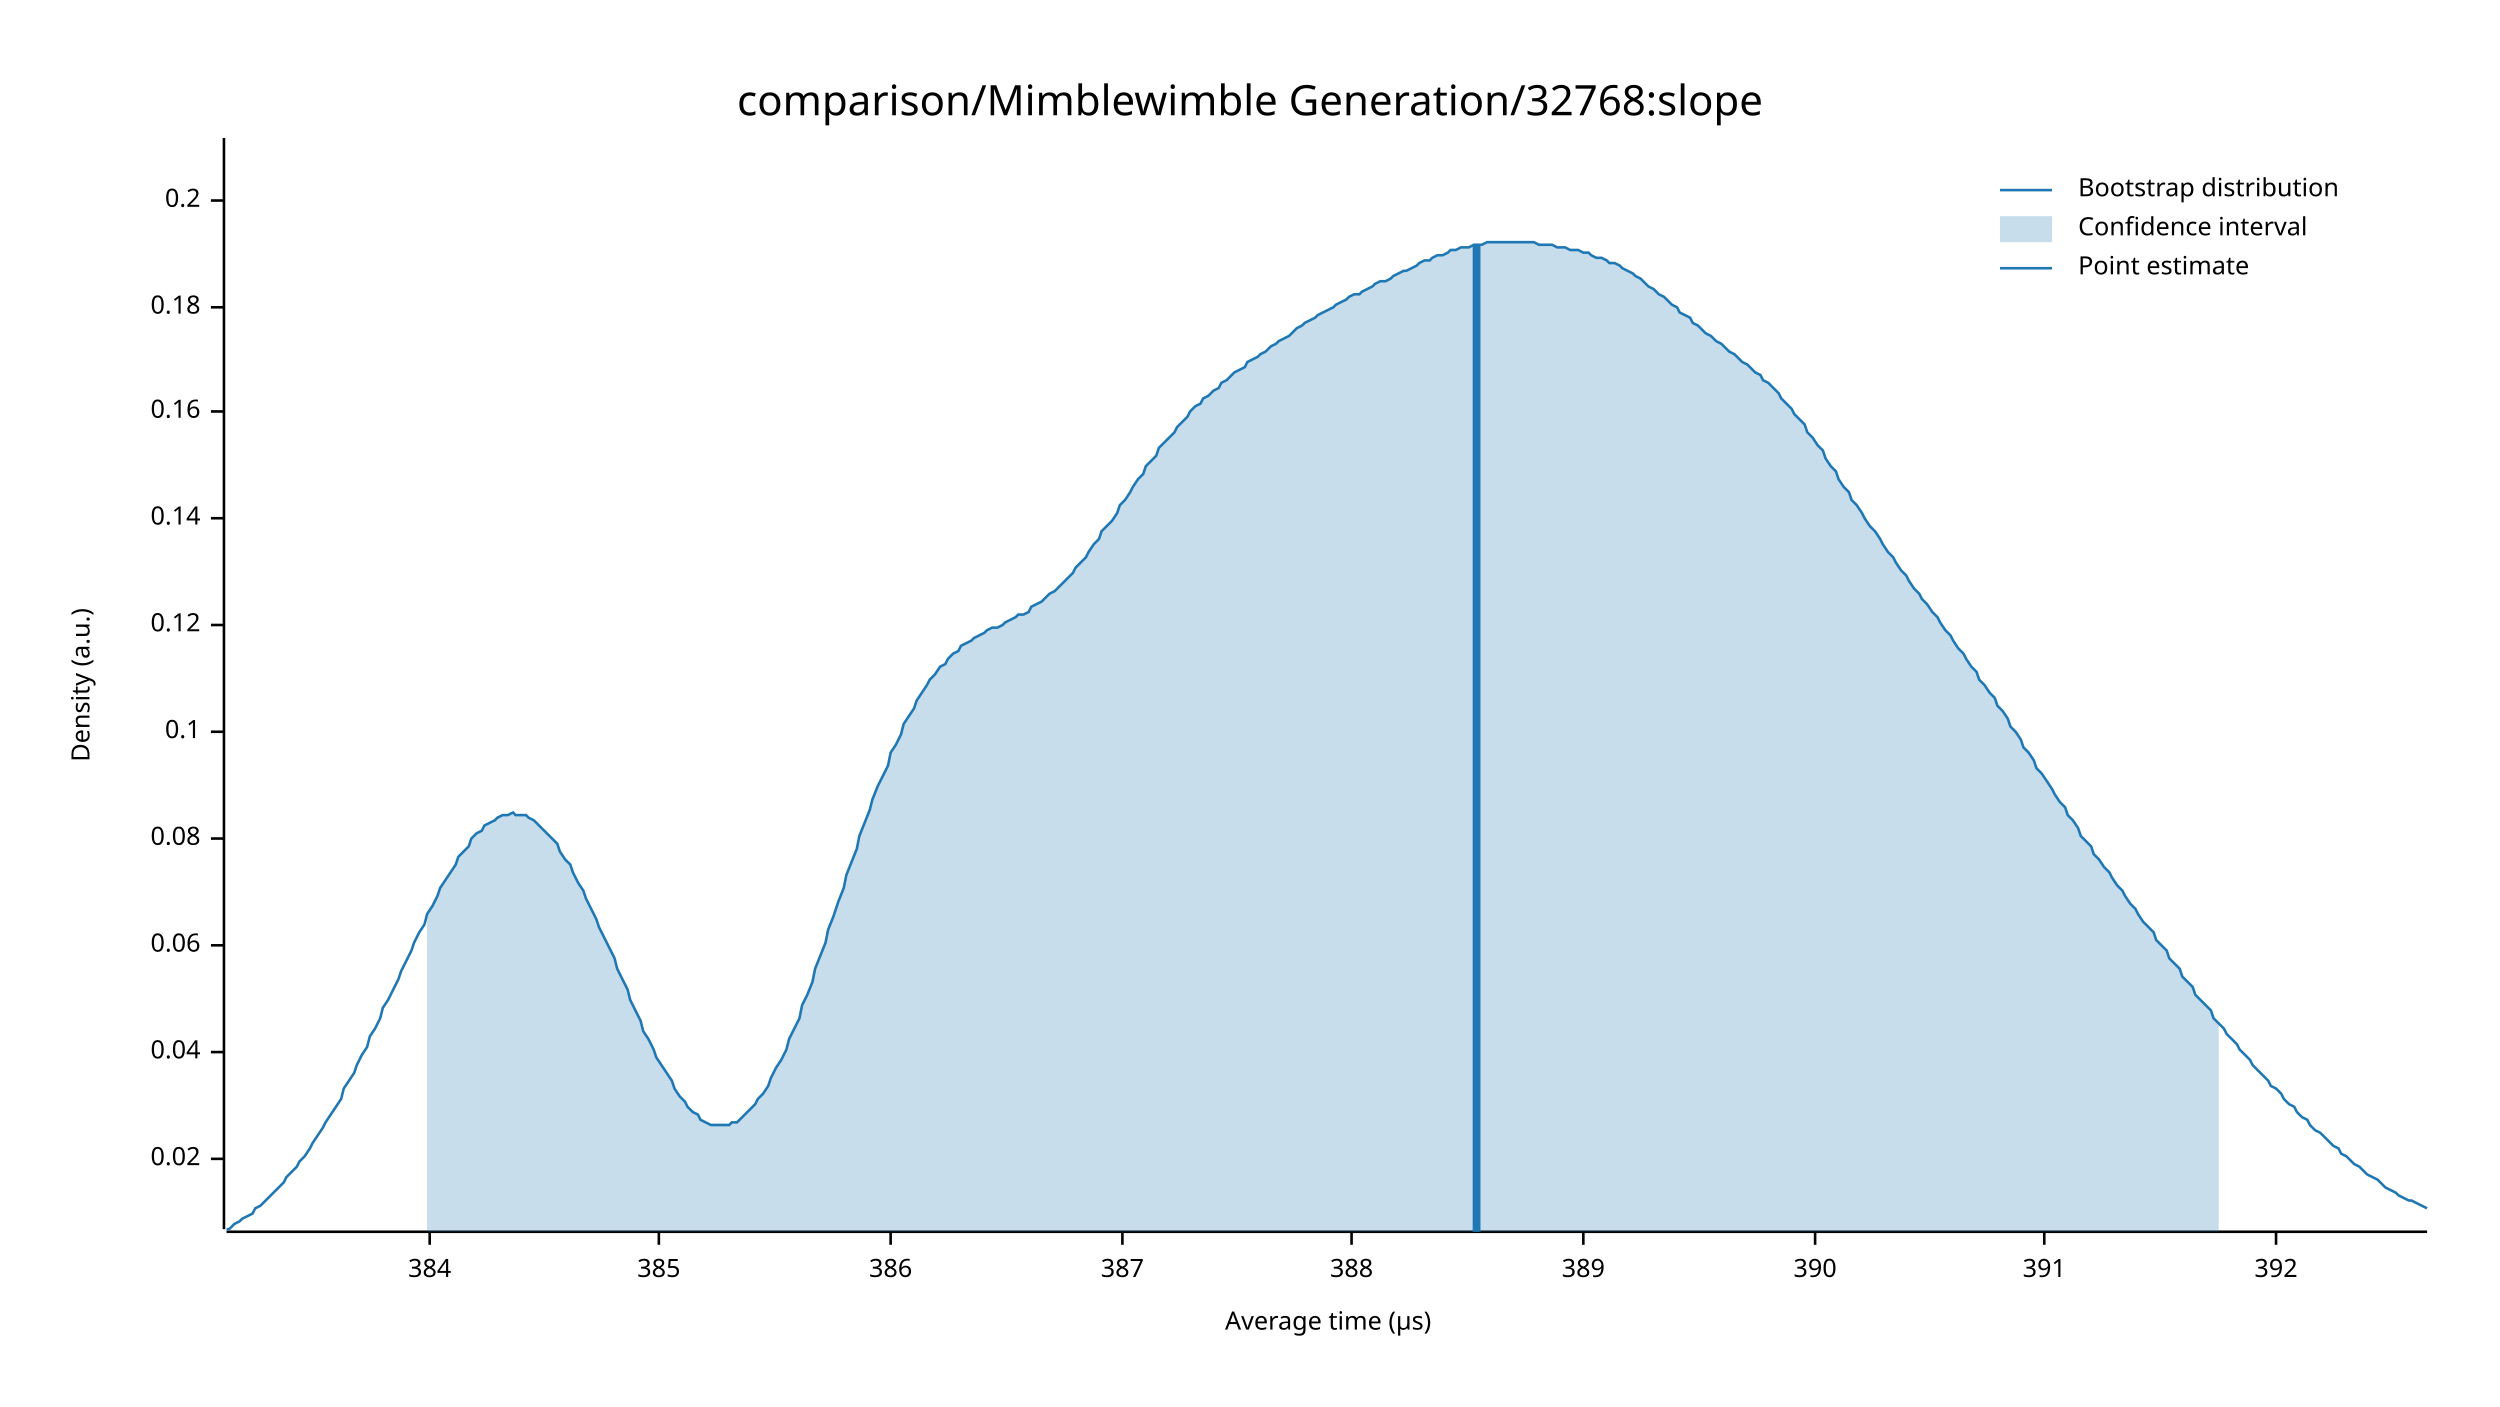
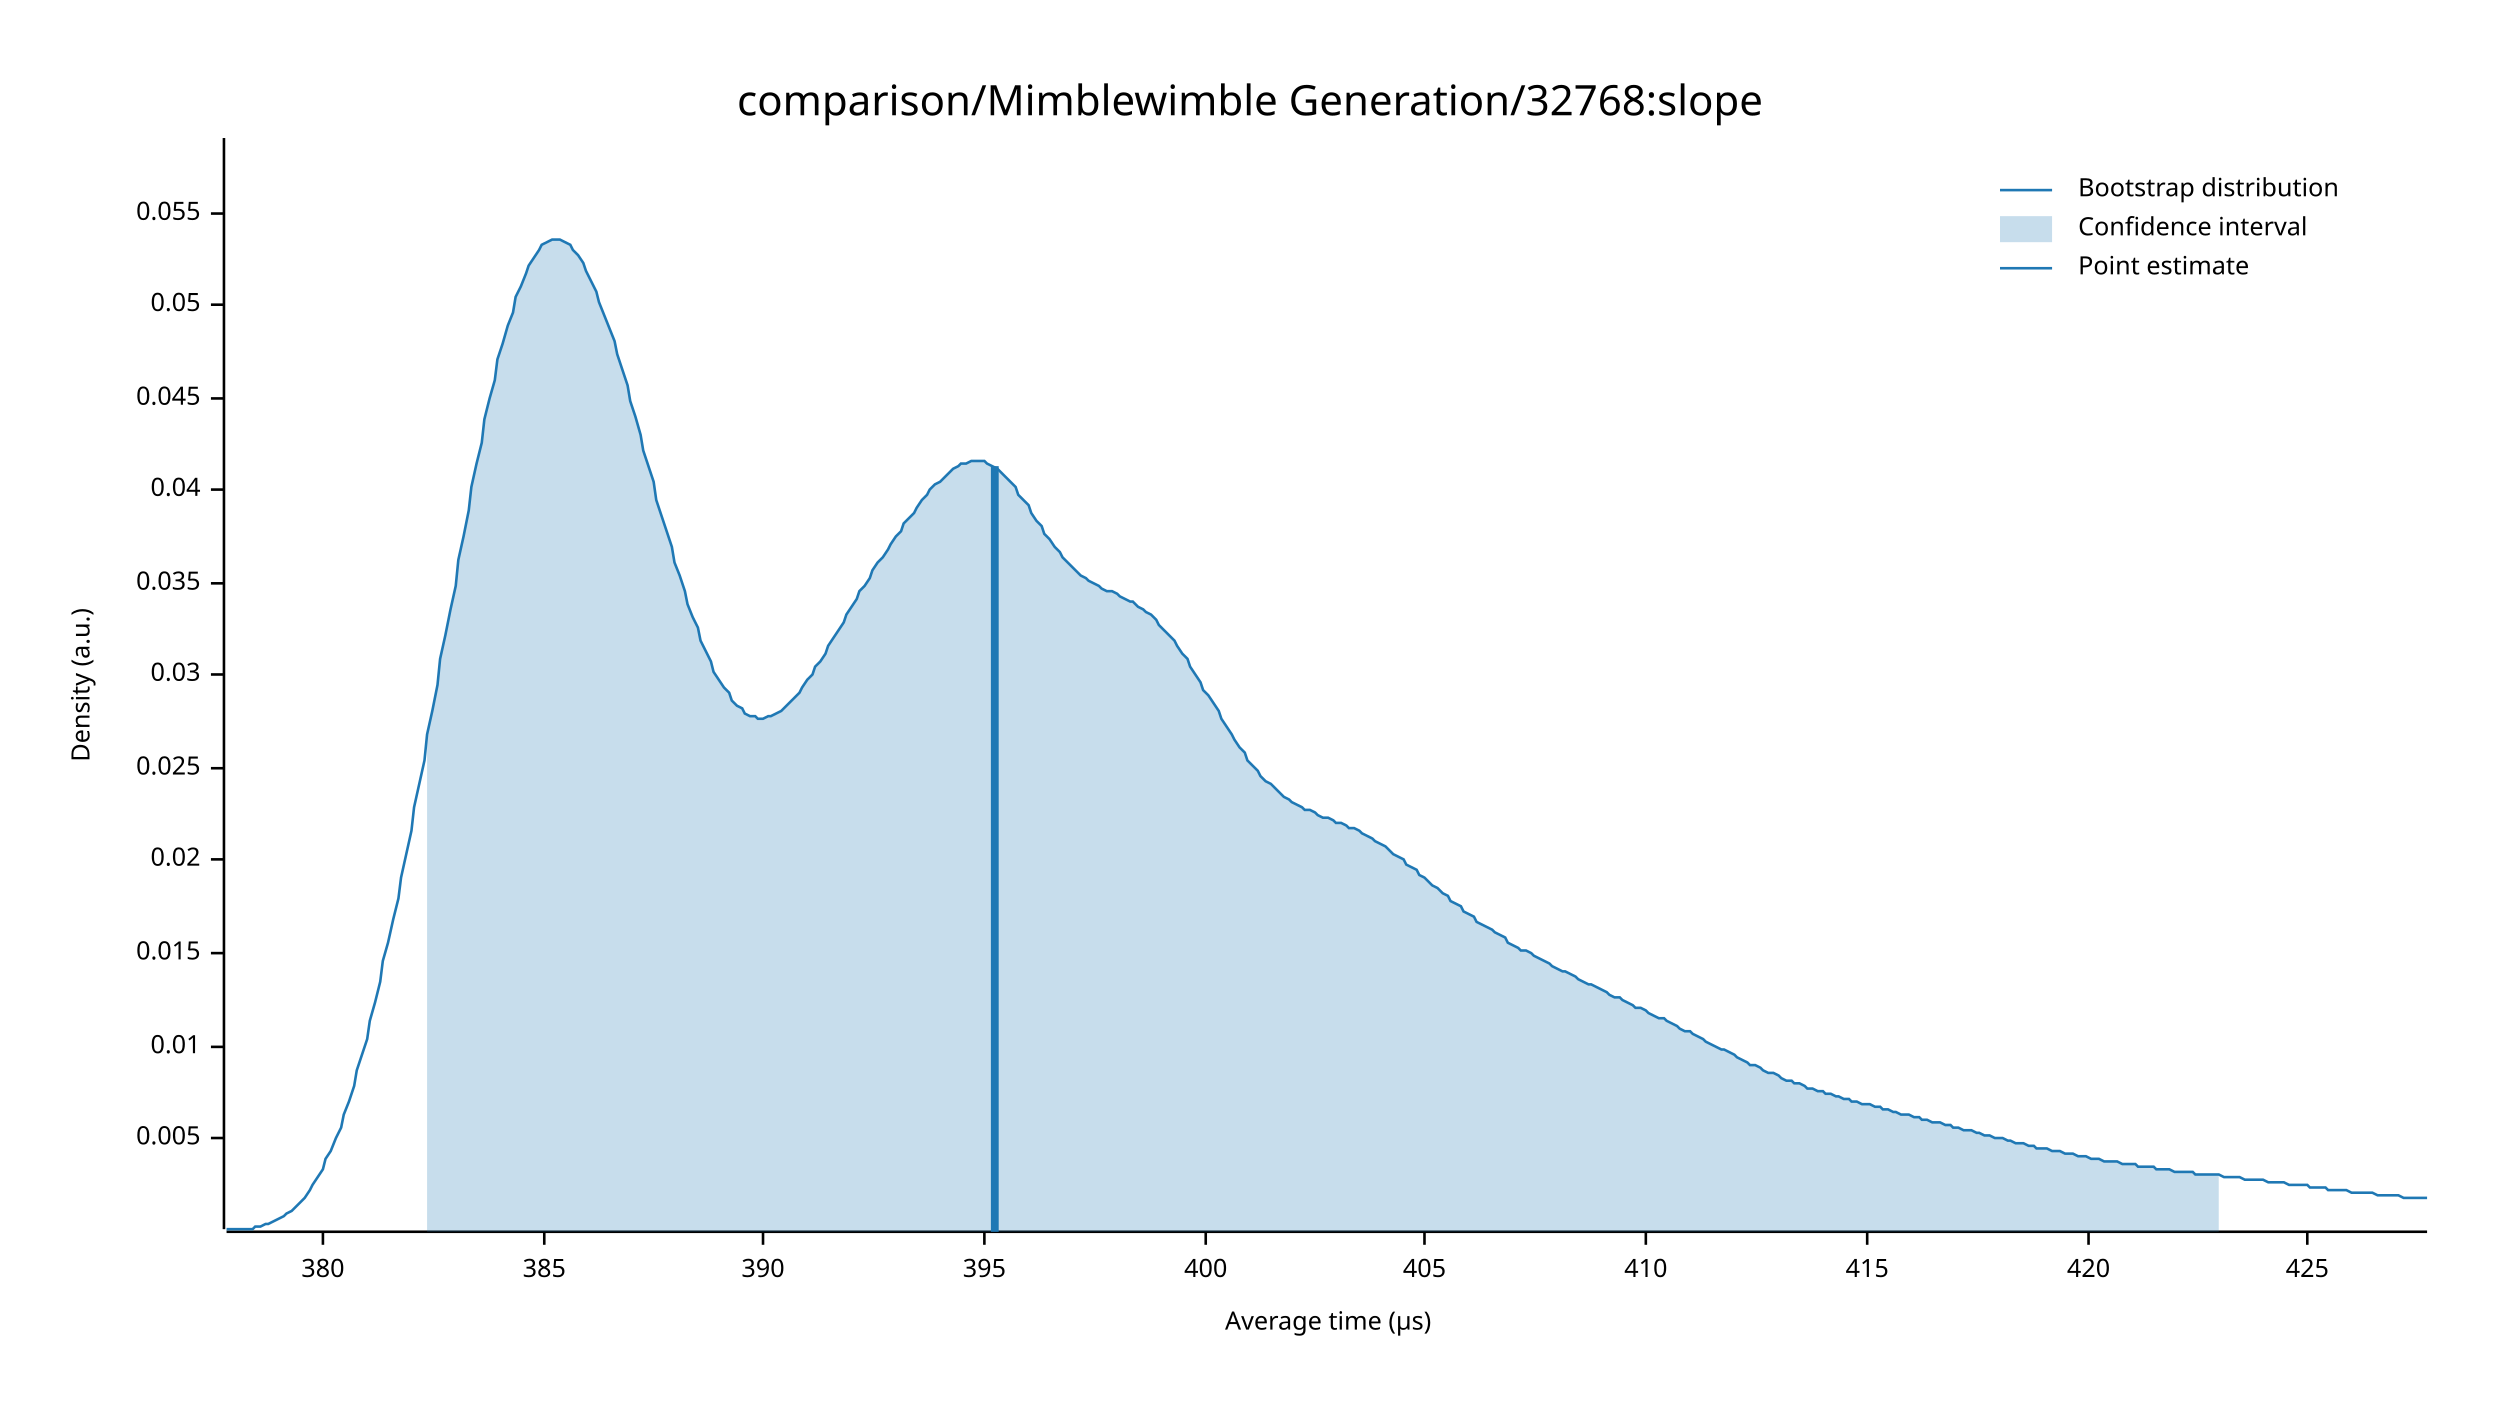
<svg xmlns="http://www.w3.org/2000/svg" width="960" height="540" viewBox="0 0 960 540">
  <text x="480" y="32" dy="0.76em" text-anchor="middle" font-family="sans-serif" font-size="16.129" opacity="1" fill="#000000">
comparison/Mimblewimble Generation/32768:slope
</text>
  <text x="27" y="263" dy="0.76em" text-anchor="middle" font-family="sans-serif" font-size="9.677" opacity="1" fill="#000000" transform="rotate(270, 27, 263)">
Density (a.u.)
</text>
  <text x="510" y="513" dy="-0.5ex" text-anchor="middle" font-family="sans-serif" font-size="9.677" opacity="1" fill="#000000">
Average time (µs)
</text>
  <polyline fill="none" opacity="1" stroke="#000000" stroke-width="1" points="86,53 86,472 " />
-   <text x="77" y="445" dy="0.5ex" text-anchor="end" font-family="sans-serif" font-size="9.677" opacity="1" fill="#000000">
+   <text x="77" y="437" dy="0.5ex" text-anchor="end" font-family="sans-serif" font-size="9.677" opacity="1" fill="#000000">
+ 0.005
+ </text>
+   <polyline fill="none" opacity="1" stroke="#000000" stroke-width="1" points="81,437 86,437 " />
+   <text x="77" y="402" dy="0.5ex" text-anchor="end" font-family="sans-serif" font-size="9.677" opacity="1" fill="#000000">
+ 0.01
+ </text>
+   <polyline fill="none" opacity="1" stroke="#000000" stroke-width="1" points="81,402 86,402 " />
+   <text x="77" y="366" dy="0.5ex" text-anchor="end" font-family="sans-serif" font-size="9.677" opacity="1" fill="#000000">
+ 0.015
+ </text>
+   <polyline fill="none" opacity="1" stroke="#000000" stroke-width="1" points="81,366 86,366 " />
+   <text x="77" y="330" dy="0.5ex" text-anchor="end" font-family="sans-serif" font-size="9.677" opacity="1" fill="#000000">
0.02
</text>
-   <polyline fill="none" opacity="1" stroke="#000000" stroke-width="1" points="81,445 86,445 " />
-   <text x="77" y="404" dy="0.5ex" text-anchor="end" font-family="sans-serif" font-size="9.677" opacity="1" fill="#000000">
+   <polyline fill="none" opacity="1" stroke="#000000" stroke-width="1" points="81,330 86,330 " />
+   <text x="77" y="295" dy="0.5ex" text-anchor="end" font-family="sans-serif" font-size="9.677" opacity="1" fill="#000000">
+ 0.025
+ </text>
+   <polyline fill="none" opacity="1" stroke="#000000" stroke-width="1" points="81,295 86,295 " />
+   <text x="77" y="259" dy="0.5ex" text-anchor="end" font-family="sans-serif" font-size="9.677" opacity="1" fill="#000000">
+ 0.03
+ </text>
+   <polyline fill="none" opacity="1" stroke="#000000" stroke-width="1" points="81,259 86,259 " />
+   <text x="77" y="224" dy="0.5ex" text-anchor="end" font-family="sans-serif" font-size="9.677" opacity="1" fill="#000000">
+ 0.035
+ </text>
+   <polyline fill="none" opacity="1" stroke="#000000" stroke-width="1" points="81,224 86,224 " />
+   <text x="77" y="188" dy="0.5ex" text-anchor="end" font-family="sans-serif" font-size="9.677" opacity="1" fill="#000000">
0.04
</text>
-   <polyline fill="none" opacity="1" stroke="#000000" stroke-width="1" points="81,404 86,404 " />
-   <text x="77" y="363" dy="0.5ex" text-anchor="end" font-family="sans-serif" font-size="9.677" opacity="1" fill="#000000">
- 0.06
+   <polyline fill="none" opacity="1" stroke="#000000" stroke-width="1" points="81,188 86,188 " />
+   <text x="77" y="153" dy="0.5ex" text-anchor="end" font-family="sans-serif" font-size="9.677" opacity="1" fill="#000000">
+ 0.045
</text>
-   <polyline fill="none" opacity="1" stroke="#000000" stroke-width="1" points="81,363 86,363 " />
-   <text x="77" y="322" dy="0.5ex" text-anchor="end" font-family="sans-serif" font-size="9.677" opacity="1" fill="#000000">
- 0.08
+   <polyline fill="none" opacity="1" stroke="#000000" stroke-width="1" points="81,153 86,153 " />
+   <text x="77" y="117" dy="0.5ex" text-anchor="end" font-family="sans-serif" font-size="9.677" opacity="1" fill="#000000">
+ 0.05
</text>
-   <polyline fill="none" opacity="1" stroke="#000000" stroke-width="1" points="81,322 86,322 " />
-   <text x="77" y="281" dy="0.5ex" text-anchor="end" font-family="sans-serif" font-size="9.677" opacity="1" fill="#000000">
- 0.1
+   <polyline fill="none" opacity="1" stroke="#000000" stroke-width="1" points="81,117 86,117 " />
+   <text x="77" y="82" dy="0.5ex" text-anchor="end" font-family="sans-serif" font-size="9.677" opacity="1" fill="#000000">
+ 0.055
</text>
-   <polyline fill="none" opacity="1" stroke="#000000" stroke-width="1" points="81,281 86,281 " />
-   <text x="77" y="240" dy="0.5ex" text-anchor="end" font-family="sans-serif" font-size="9.677" opacity="1" fill="#000000">
- 0.12
+   <polyline fill="none" opacity="1" stroke="#000000" stroke-width="1" points="81,82 86,82 " />
+   <polyline fill="none" opacity="1" stroke="#000000" stroke-width="1" points="87,473 932,473 " />
+   <text x="124" y="483" dy="0.76em" text-anchor="middle" font-family="sans-serif" font-size="9.677" opacity="1" fill="#000000">
+ 380
</text>
-   <polyline fill="none" opacity="1" stroke="#000000" stroke-width="1" points="81,240 86,240 " />
-   <text x="77" y="199" dy="0.5ex" text-anchor="end" font-family="sans-serif" font-size="9.677" opacity="1" fill="#000000">
- 0.14
- </text>
-   <polyline fill="none" opacity="1" stroke="#000000" stroke-width="1" points="81,199 86,199 " />
-   <text x="77" y="158" dy="0.5ex" text-anchor="end" font-family="sans-serif" font-size="9.677" opacity="1" fill="#000000">
- 0.16
- </text>
-   <polyline fill="none" opacity="1" stroke="#000000" stroke-width="1" points="81,158 86,158 " />
-   <text x="77" y="118" dy="0.5ex" text-anchor="end" font-family="sans-serif" font-size="9.677" opacity="1" fill="#000000">
- 0.18
- </text>
-   <polyline fill="none" opacity="1" stroke="#000000" stroke-width="1" points="81,118 86,118 " />
-   <text x="77" y="77" dy="0.5ex" text-anchor="end" font-family="sans-serif" font-size="9.677" opacity="1" fill="#000000">
- 0.2
- </text>
-   <polyline fill="none" opacity="1" stroke="#000000" stroke-width="1" points="81,77 86,77 " />
-   <polyline fill="none" opacity="1" stroke="#000000" stroke-width="1" points="87,473 932,473 " />
-   <text x="165" y="483" dy="0.76em" text-anchor="middle" font-family="sans-serif" font-size="9.677" opacity="1" fill="#000000">
- 384
- </text>
-   <polyline fill="none" opacity="1" stroke="#000000" stroke-width="1" points="165,473 165,478 " />
-   <text x="253" y="483" dy="0.76em" text-anchor="middle" font-family="sans-serif" font-size="9.677" opacity="1" fill="#000000">
+   <polyline fill="none" opacity="1" stroke="#000000" stroke-width="1" points="124,473 124,478 " />
+   <text x="209" y="483" dy="0.76em" text-anchor="middle" font-family="sans-serif" font-size="9.677" opacity="1" fill="#000000">
385
</text>
-   <polyline fill="none" opacity="1" stroke="#000000" stroke-width="1" points="253,473 253,478 " />
-   <text x="342" y="483" dy="0.76em" text-anchor="middle" font-family="sans-serif" font-size="9.677" opacity="1" fill="#000000">
- 386
- </text>
-   <polyline fill="none" opacity="1" stroke="#000000" stroke-width="1" points="342,473 342,478 " />
-   <text x="431" y="483" dy="0.76em" text-anchor="middle" font-family="sans-serif" font-size="9.677" opacity="1" fill="#000000">
- 387
- </text>
-   <polyline fill="none" opacity="1" stroke="#000000" stroke-width="1" points="431,473 431,478 " />
-   <text x="519" y="483" dy="0.76em" text-anchor="middle" font-family="sans-serif" font-size="9.677" opacity="1" fill="#000000">
- 388
- </text>
-   <polyline fill="none" opacity="1" stroke="#000000" stroke-width="1" points="519,473 519,478 " />
-   <text x="608" y="483" dy="0.76em" text-anchor="middle" font-family="sans-serif" font-size="9.677" opacity="1" fill="#000000">
- 389
- </text>
-   <polyline fill="none" opacity="1" stroke="#000000" stroke-width="1" points="608,473 608,478 " />
-   <text x="697" y="483" dy="0.76em" text-anchor="middle" font-family="sans-serif" font-size="9.677" opacity="1" fill="#000000">
+   <polyline fill="none" opacity="1" stroke="#000000" stroke-width="1" points="209,473 209,478 " />
+   <text x="293" y="483" dy="0.76em" text-anchor="middle" font-family="sans-serif" font-size="9.677" opacity="1" fill="#000000">
390
</text>
-   <polyline fill="none" opacity="1" stroke="#000000" stroke-width="1" points="697,473 697,478 " />
-   <text x="785" y="483" dy="0.76em" text-anchor="middle" font-family="sans-serif" font-size="9.677" opacity="1" fill="#000000">
- 391
+   <polyline fill="none" opacity="1" stroke="#000000" stroke-width="1" points="293,473 293,478 " />
+   <text x="378" y="483" dy="0.76em" text-anchor="middle" font-family="sans-serif" font-size="9.677" opacity="1" fill="#000000">
+ 395
</text>
-   <polyline fill="none" opacity="1" stroke="#000000" stroke-width="1" points="785,473 785,478 " />
-   <text x="874" y="483" dy="0.76em" text-anchor="middle" font-family="sans-serif" font-size="9.677" opacity="1" fill="#000000">
- 392
+   <polyline fill="none" opacity="1" stroke="#000000" stroke-width="1" points="378,473 378,478 " />
+   <text x="463" y="483" dy="0.76em" text-anchor="middle" font-family="sans-serif" font-size="9.677" opacity="1" fill="#000000">
+ 400
</text>
-   <polyline fill="none" opacity="1" stroke="#000000" stroke-width="1" points="874,473 874,478 " />
-   <polyline fill="none" opacity="1" stroke="#1F78B4" stroke-width="1" points="87,472 88,472 90,470 92,469 93,468 95,467 97,466 98,464 100,463 102,461 103,460 105,458 107,456 109,454 110,452 112,450 114,448 115,446 117,444 119,441 120,439 122,436 124,433 125,431 127,428 129,425 131,422 132,418 134,415 136,412 137,409 139,405 141,402 142,398 144,395 146,391 147,387 149,384 151,380 153,376 154,373 156,369 158,365 159,362 161,358 163,355 164,351 166,348 168,344 169,341 171,338 173,335 175,332 176,329 178,327 180,325 181,322 183,320 185,319 186,317 188,316 190,315 191,314 193,313 195,313 197,312 198,313 200,313 202,313 203,314 205,315 207,317 208,318 210,320 212,322 214,324 215,327 217,330 219,332 220,335 222,339 224,342 225,345 227,349 229,353 230,356 232,360 234,364 236,368 237,372 239,376 241,380 242,384 244,388 246,392 247,396 249,399 251,403 252,406 254,409 256,412 258,415 259,418 261,421 263,423 264,425 266,427 268,428 269,430 271,431 273,432 274,432 276,432 278,432 280,432 281,431 283,431 285,429 286,428 288,426 290,424 291,422 293,420 295,417 296,414 298,410 300,407 302,403 303,399 305,395 307,391 308,386 310,382 312,377 313,372 315,367 317,362 318,357 320,352 322,346 324,341 325,336 327,331 329,326 330,321 332,316 334,311 335,307 337,302 339,298 341,294 342,289 344,286 346,282 347,278 349,275 351,272 352,269 354,266 356,263 357,261 359,259 361,256 363,255 364,253 366,251 368,250 369,248 371,247 373,246 374,245 376,244 378,243 379,242 381,241 383,241 385,240 386,239 388,238 390,237 391,236 393,236 395,235 396,233 398,232 400,231 401,230 403,228 405,227 407,225 408,224 410,222 412,220 413,218 415,216 417,214 418,212 420,209 422,207 423,204 425,202 427,200 429,197 430,194 432,192 434,189 435,187 437,184 439,182 440,179 442,177 444,175 445,172 447,170 449,168 451,166 452,164 454,162 456,160 457,158 459,156 461,155 462,153 464,152 466,150 468,149 469,147 471,146 473,144 474,143 476,142 478,141 479,139 481,138 483,137 484,136 486,135 488,133 490,132 491,131 493,130 495,129 496,128 498,126 500,125 501,124 503,123 505,122 506,121 508,120 510,119 512,118 513,117 515,116 517,115 518,114 520,113 522,113 523,112 525,111 527,110 528,109 530,108 532,108 534,107 535,106 537,105 539,104 540,104 542,103 544,102 545,101 547,100 549,100 550,99 552,98 554,98 556,97 557,96 559,96 561,95 562,95 564,95 566,94 567,94 569,94 571,93 573,93 574,93 576,93 578,93 579,93 581,93 583,93 584,93 586,93 588,93 589,93 591,94 593,94 595,94 596,94 598,95 600,95 601,95 603,96 605,96 606,96 608,97 610,97 611,98 613,99 615,99 617,100 618,101 620,101 622,102 623,103 625,104 627,105 628,106 630,107 632,109 633,110 635,111 637,113 639,114 640,115 642,117 644,118 645,120 647,121 649,122 650,124 652,125 654,127 655,128 657,129 659,131 661,132 662,133 664,135 666,136 667,137 669,139 671,140 672,141 674,143 676,144 677,146 679,147 681,149 683,151 684,153 686,155 688,157 689,159 691,161 693,163 694,166 696,168 698,171 700,173 701,176 703,179 705,181 706,184 708,187 710,189 711,192 713,194 715,197 716,199 718,202 720,204 722,207 723,209 725,212 727,214 728,216 730,219 732,221 733,223 735,226 737,228 738,230 740,232 742,235 744,237 745,239 747,242 749,244 750,246 752,249 754,251 755,253 757,256 759,258 760,261 762,263 764,266 766,268 767,271 769,273 771,276 772,279 774,281 776,284 777,287 779,289 781,292 782,295 784,297 786,300 788,303 789,305 791,308 793,310 794,313 796,315 798,318 799,321 801,323 803,325 804,328 806,330 808,333 810,335 811,337 813,340 815,342 816,344 818,347 820,349 821,351 823,354 825,356 827,358 828,361 830,363 832,365 833,368 835,370 837,372 838,375 840,377 842,379 843,382 845,384 847,386 849,388 850,391 852,393 854,395 855,397 857,399 859,401 860,403 862,405 864,407 865,409 867,411 869,413 871,415 872,417 874,418 876,420 877,422 879,424 881,425 882,427 884,429 886,430 887,432 889,434 891,435 893,437 894,438 896,440 898,441 899,443 901,444 903,446 904,447 906,448 908,450 909,451 911,452 913,453 915,455 916,456 918,457 920,458 921,459 923,460 925,461 926,461 928,462 930,463 932,464 " />
-   <polygon opacity="0.25" fill="#1F78B4" points="164,351 166,348 168,344 169,341 171,338 173,335 175,332 176,329 178,327 180,325 181,322 183,320 185,319 186,317 188,316 190,315 191,314 193,313 195,313 197,312 198,313 200,313 202,313 203,314 205,315 207,317 208,318 210,320 212,322 214,324 215,327 217,330 219,332 220,335 222,339 224,342 225,345 227,349 229,353 230,356 232,360 234,364 236,368 237,372 239,376 241,380 242,384 244,388 246,392 247,396 249,399 251,403 252,406 254,409 256,412 258,415 259,418 261,421 263,423 264,425 266,427 268,428 269,430 271,431 273,432 274,432 276,432 278,432 280,432 281,431 283,431 285,429 286,428 288,426 290,424 291,422 293,420 295,417 296,414 298,410 300,407 302,403 303,399 305,395 307,391 308,386 310,382 312,377 313,372 315,367 317,362 318,357 320,352 322,346 324,341 325,336 327,331 329,326 330,321 332,316 334,311 335,307 337,302 339,298 341,294 342,289 344,286 346,282 347,278 349,275 351,272 352,269 354,266 356,263 357,261 359,259 361,256 363,255 364,253 366,251 368,250 369,248 371,247 373,246 374,245 376,244 378,243 379,242 381,241 383,241 385,240 386,239 388,238 390,237 391,236 393,236 395,235 396,233 398,232 400,231 401,230 403,228 405,227 407,225 408,224 410,222 412,220 413,218 415,216 417,214 418,212 420,209 422,207 423,204 425,202 427,200 429,197 430,194 432,192 434,189 435,187 437,184 439,182 440,179 442,177 444,175 445,172 447,170 449,168 451,166 452,164 454,162 456,160 457,158 459,156 461,155 462,153 464,152 466,150 468,149 469,147 471,146 473,144 474,143 476,142 478,141 479,139 481,138 483,137 484,136 486,135 488,133 490,132 491,131 493,130 495,129 496,128 498,126 500,125 501,124 503,123 505,122 506,121 508,120 510,119 512,118 513,117 515,116 517,115 518,114 520,113 522,113 523,112 525,111 527,110 528,109 530,108 532,108 534,107 535,106 537,105 539,104 540,104 542,103 544,102 545,101 547,100 549,100 550,99 552,98 554,98 556,97 557,96 559,96 561,95 562,95 564,95 566,94 567,94 569,94 571,93 573,93 574,93 576,93 578,93 579,93 581,93 583,93 584,93 586,93 588,93 589,93 591,94 593,94 595,94 596,94 598,95 600,95 601,95 603,96 605,96 606,96 608,97 610,97 611,98 613,99 615,99 617,100 618,101 620,101 622,102 623,103 625,104 627,105 628,106 630,107 632,109 633,110 635,111 637,113 639,114 640,115 642,117 644,118 645,120 647,121 649,122 650,124 652,125 654,127 655,128 657,129 659,131 661,132 662,133 664,135 666,136 667,137 669,139 671,140 672,141 674,143 676,144 677,146 679,147 681,149 683,151 684,153 686,155 688,157 689,159 691,161 693,163 694,166 696,168 698,171 700,173 701,176 703,179 705,181 706,184 708,187 710,189 711,192 713,194 715,197 716,199 718,202 720,204 722,207 723,209 725,212 727,214 728,216 730,219 732,221 733,223 735,226 737,228 738,230 740,232 742,235 744,237 745,239 747,242 749,244 750,246 752,249 754,251 755,253 757,256 759,258 760,261 762,263 764,266 766,268 767,271 769,273 771,276 772,279 774,281 776,284 777,287 779,289 781,292 782,295 784,297 786,300 788,303 789,305 791,308 793,310 794,313 796,315 798,318 799,321 801,323 803,325 804,328 806,330 808,333 810,335 811,337 813,340 815,342 816,344 818,347 820,349 821,351 823,354 825,356 827,358 828,361 830,363 832,365 833,368 835,370 837,372 838,375 840,377 842,379 843,382 845,384 847,386 849,388 850,391 852,393 852,473 164,473 " />
-   <polyline fill="none" opacity="1" stroke="#1F78B4" stroke-width="3" points="567,473 567,94 " />
+   <polyline fill="none" opacity="1" stroke="#000000" stroke-width="1" points="463,473 463,478 " />
+   <text x="547" y="483" dy="0.76em" text-anchor="middle" font-family="sans-serif" font-size="9.677" opacity="1" fill="#000000">
+ 405
+ </text>
+   <polyline fill="none" opacity="1" stroke="#000000" stroke-width="1" points="547,473 547,478 " />
+   <text x="632" y="483" dy="0.76em" text-anchor="middle" font-family="sans-serif" font-size="9.677" opacity="1" fill="#000000">
+ 410
+ </text>
+   <polyline fill="none" opacity="1" stroke="#000000" stroke-width="1" points="632,473 632,478 " />
+   <text x="717" y="483" dy="0.76em" text-anchor="middle" font-family="sans-serif" font-size="9.677" opacity="1" fill="#000000">
+ 415
+ </text>
+   <polyline fill="none" opacity="1" stroke="#000000" stroke-width="1" points="717,473 717,478 " />
+   <text x="802" y="483" dy="0.76em" text-anchor="middle" font-family="sans-serif" font-size="9.677" opacity="1" fill="#000000">
+ 420
+ </text>
+   <polyline fill="none" opacity="1" stroke="#000000" stroke-width="1" points="802,473 802,478 " />
+   <text x="886" y="483" dy="0.76em" text-anchor="middle" font-family="sans-serif" font-size="9.677" opacity="1" fill="#000000">
+ 425
+ </text>
+   <polyline fill="none" opacity="1" stroke="#000000" stroke-width="1" points="886,473 886,478 " />
+   <polyline fill="none" opacity="1" stroke="#1F78B4" stroke-width="1" points="87,472 88,472 90,472 92,472 93,472 95,472 97,472 98,471 100,471 102,470 103,470 105,469 107,468 109,467 110,466 112,465 114,463 115,462 117,460 119,457 120,455 122,452 124,449 125,445 127,442 129,437 131,433 132,428 134,423 136,417 137,411 139,405 141,399 142,392 144,385 146,377 147,369 149,362 151,353 153,345 154,337 156,328 158,319 159,310 161,301 163,292 164,282 166,273 168,263 169,253 171,244 173,234 175,225 176,215 178,206 180,196 181,187 183,178 185,170 186,161 188,153 190,146 191,138 193,132 195,125 197,120 198,114 200,110 202,105 203,102 205,99 207,96 208,94 210,93 212,92 214,92 215,92 217,93 219,94 220,96 222,98 224,101 225,104 227,108 229,112 230,116 232,121 234,126 236,131 237,136 239,142 241,148 242,154 244,160 246,167 247,173 249,179 251,185 252,192 254,198 256,204 258,210 259,216 261,221 263,227 264,232 266,237 268,241 269,246 271,250 273,254 274,258 276,261 278,264 280,266 281,269 283,271 285,272 286,274 288,275 290,275 291,276 293,276 295,275 296,275 298,274 300,273 302,271 303,270 305,268 307,266 308,264 310,261 312,259 313,256 315,254 317,251 318,248 320,245 322,242 324,239 325,236 327,233 329,230 330,227 332,225 334,222 335,219 337,216 339,214 341,211 342,209 344,206 346,204 347,201 349,199 351,197 352,195 354,192 356,190 357,188 359,186 361,185 363,183 364,182 366,180 368,179 369,178 371,178 373,177 374,177 376,177 378,177 379,178 381,179 383,180 385,182 386,183 388,185 390,187 391,190 393,192 395,194 396,197 398,200 400,202 401,205 403,207 405,210 407,212 408,214 410,216 412,218 413,219 415,221 417,222 418,223 420,224 422,225 423,226 425,227 427,227 429,228 430,229 432,230 434,231 435,231 437,233 439,234 440,235 442,236 444,238 445,240 447,242 449,244 451,246 452,248 454,251 456,253 457,256 459,259 461,262 462,265 464,267 466,270 468,273 469,276 471,279 473,282 474,284 476,287 478,289 479,292 481,294 483,296 484,298 486,300 488,301 490,303 491,304 493,306 495,307 496,308 498,309 500,310 501,311 503,311 505,312 506,313 508,314 510,314 512,315 513,316 515,316 517,317 518,318 520,318 522,319 523,320 525,321 527,322 528,323 530,324 532,325 534,327 535,328 537,329 539,330 540,332 542,333 544,334 545,336 547,337 549,339 550,340 552,341 554,343 556,344 557,346 559,347 561,348 562,350 564,351 566,352 567,354 569,355 571,356 573,357 574,358 576,359 578,360 579,362 581,363 583,364 584,365 586,365 588,366 589,367 591,368 593,369 595,370 596,371 598,372 600,373 601,373 603,374 605,375 606,376 608,377 610,378 611,378 613,379 615,380 617,381 618,382 620,383 622,383 623,384 625,385 627,386 628,387 630,387 632,388 633,389 635,390 637,391 639,391 640,392 642,393 644,394 645,395 647,396 649,396 650,397 652,398 654,399 655,400 657,401 659,402 661,403 662,403 664,404 666,405 667,406 669,407 671,408 672,409 674,409 676,410 677,411 679,412 681,412 683,413 684,414 686,415 688,415 689,416 691,416 693,417 694,418 696,418 698,419 700,419 701,420 703,420 705,421 706,421 708,422 710,422 711,423 713,423 715,424 716,424 718,424 720,425 722,425 723,426 725,426 727,427 728,427 730,428 732,428 733,428 735,429 737,429 738,430 740,430 742,431 744,431 745,431 747,432 749,432 750,433 752,433 754,434 755,434 757,434 759,435 760,435 762,436 764,436 766,437 767,437 769,437 771,438 772,438 774,439 776,439 777,439 779,440 781,440 782,441 784,441 786,441 788,442 789,442 791,442 793,443 794,443 796,443 798,444 799,444 801,444 803,445 804,445 806,445 808,446 810,446 811,446 813,446 815,447 816,447 818,447 820,447 821,448 823,448 825,448 827,448 828,449 830,449 832,449 833,449 835,450 837,450 838,450 840,450 842,450 843,451 845,451 847,451 849,451 850,451 852,451 854,452 855,452 857,452 859,452 860,452 862,453 864,453 865,453 867,453 869,453 871,454 872,454 874,454 876,454 877,454 879,455 881,455 882,455 884,455 886,455 887,456 889,456 891,456 893,456 894,457 896,457 898,457 899,457 901,457 903,458 904,458 906,458 908,458 909,458 911,458 913,459 915,459 916,459 918,459 920,459 921,459 923,460 925,460 926,460 928,460 930,460 932,460 " />
+   <polygon opacity="0.25" fill="#1F78B4" points="164,282 166,273 168,263 169,253 171,244 173,234 175,225 176,215 178,206 180,196 181,187 183,178 185,170 186,161 188,153 190,146 191,138 193,132 195,125 197,120 198,114 200,110 202,105 203,102 205,99 207,96 208,94 210,93 212,92 214,92 215,92 217,93 219,94 220,96 222,98 224,101 225,104 227,108 229,112 230,116 232,121 234,126 236,131 237,136 239,142 241,148 242,154 244,160 246,167 247,173 249,179 251,185 252,192 254,198 256,204 258,210 259,216 261,221 263,227 264,232 266,237 268,241 269,246 271,250 273,254 274,258 276,261 278,264 280,266 281,269 283,271 285,272 286,274 288,275 290,275 291,276 293,276 295,275 296,275 298,274 300,273 302,271 303,270 305,268 307,266 308,264 310,261 312,259 313,256 315,254 317,251 318,248 320,245 322,242 324,239 325,236 327,233 329,230 330,227 332,225 334,222 335,219 337,216 339,214 341,211 342,209 344,206 346,204 347,201 349,199 351,197 352,195 354,192 356,190 357,188 359,186 361,185 363,183 364,182 366,180 368,179 369,178 371,178 373,177 374,177 376,177 378,177 379,178 381,179 383,180 385,182 386,183 388,185 390,187 391,190 393,192 395,194 396,197 398,200 400,202 401,205 403,207 405,210 407,212 408,214 410,216 412,218 413,219 415,221 417,222 418,223 420,224 422,225 423,226 425,227 427,227 429,228 430,229 432,230 434,231 435,231 437,233 439,234 440,235 442,236 444,238 445,240 447,242 449,244 451,246 452,248 454,251 456,253 457,256 459,259 461,262 462,265 464,267 466,270 468,273 469,276 471,279 473,282 474,284 476,287 478,289 479,292 481,294 483,296 484,298 486,300 488,301 490,303 491,304 493,306 495,307 496,308 498,309 500,310 501,311 503,311 505,312 506,313 508,314 510,314 512,315 513,316 515,316 517,317 518,318 520,318 522,319 523,320 525,321 527,322 528,323 530,324 532,325 534,327 535,328 537,329 539,330 540,332 542,333 544,334 545,336 547,337 549,339 550,340 552,341 554,343 556,344 557,346 559,347 561,348 562,350 564,351 566,352 567,354 569,355 571,356 573,357 574,358 576,359 578,360 579,362 581,363 583,364 584,365 586,365 588,366 589,367 591,368 593,369 595,370 596,371 598,372 600,373 601,373 603,374 605,375 606,376 608,377 610,378 611,378 613,379 615,380 617,381 618,382 620,383 622,383 623,384 625,385 627,386 628,387 630,387 632,388 633,389 635,390 637,391 639,391 640,392 642,393 644,394 645,395 647,396 649,396 650,397 652,398 654,399 655,400 657,401 659,402 661,403 662,403 664,404 666,405 667,406 669,407 671,408 672,409 674,409 676,410 677,411 679,412 681,412 683,413 684,414 686,415 688,415 689,416 691,416 693,417 694,418 696,418 698,419 700,419 701,420 703,420 705,421 706,421 708,422 710,422 711,423 713,423 715,424 716,424 718,424 720,425 722,425 723,426 725,426 727,427 728,427 730,428 732,428 733,428 735,429 737,429 738,430 740,430 742,431 744,431 745,431 747,432 749,432 750,433 752,433 754,434 755,434 757,434 759,435 760,435 762,436 764,436 766,437 767,437 769,437 771,438 772,438 774,439 776,439 777,439 779,440 781,440 782,441 784,441 786,441 788,442 789,442 791,442 793,443 794,443 796,443 798,444 799,444 801,444 803,445 804,445 806,445 808,446 810,446 811,446 813,446 815,447 816,447 818,447 820,447 821,448 823,448 825,448 827,448 828,449 830,449 832,449 833,449 835,450 837,450 838,450 840,450 842,450 843,451 845,451 847,451 849,451 850,451 852,451 852,473 164,473 " />
+   <polyline fill="none" opacity="1" stroke="#1F78B4" stroke-width="3" points="382,473 382,179 " />
  <text x="798" y="68" dy="0.76em" text-anchor="start" font-family="sans-serif" font-size="9.677" opacity="1" fill="#000000">
Bootstrap distribution
</text>
  <text x="798" y="83" dy="0.76em" text-anchor="start" font-family="sans-serif" font-size="9.677" opacity="1" fill="#000000">
Confidence interval
</text>
  <text x="798" y="98" dy="0.76em" text-anchor="start" font-family="sans-serif" font-size="9.677" opacity="1" fill="#000000">
Point estimate
</text>
  <polyline fill="none" opacity="1" stroke="#1F78B4" stroke-width="1" points="768,73 788,73 " />
  <rect x="768" y="83" width="20" height="10" opacity="0.25" fill="#1F78B4" stroke="none" />
  <polyline fill="none" opacity="1" stroke="#1F78B4" stroke-width="1" points="768,103 788,103 " />
</svg>
